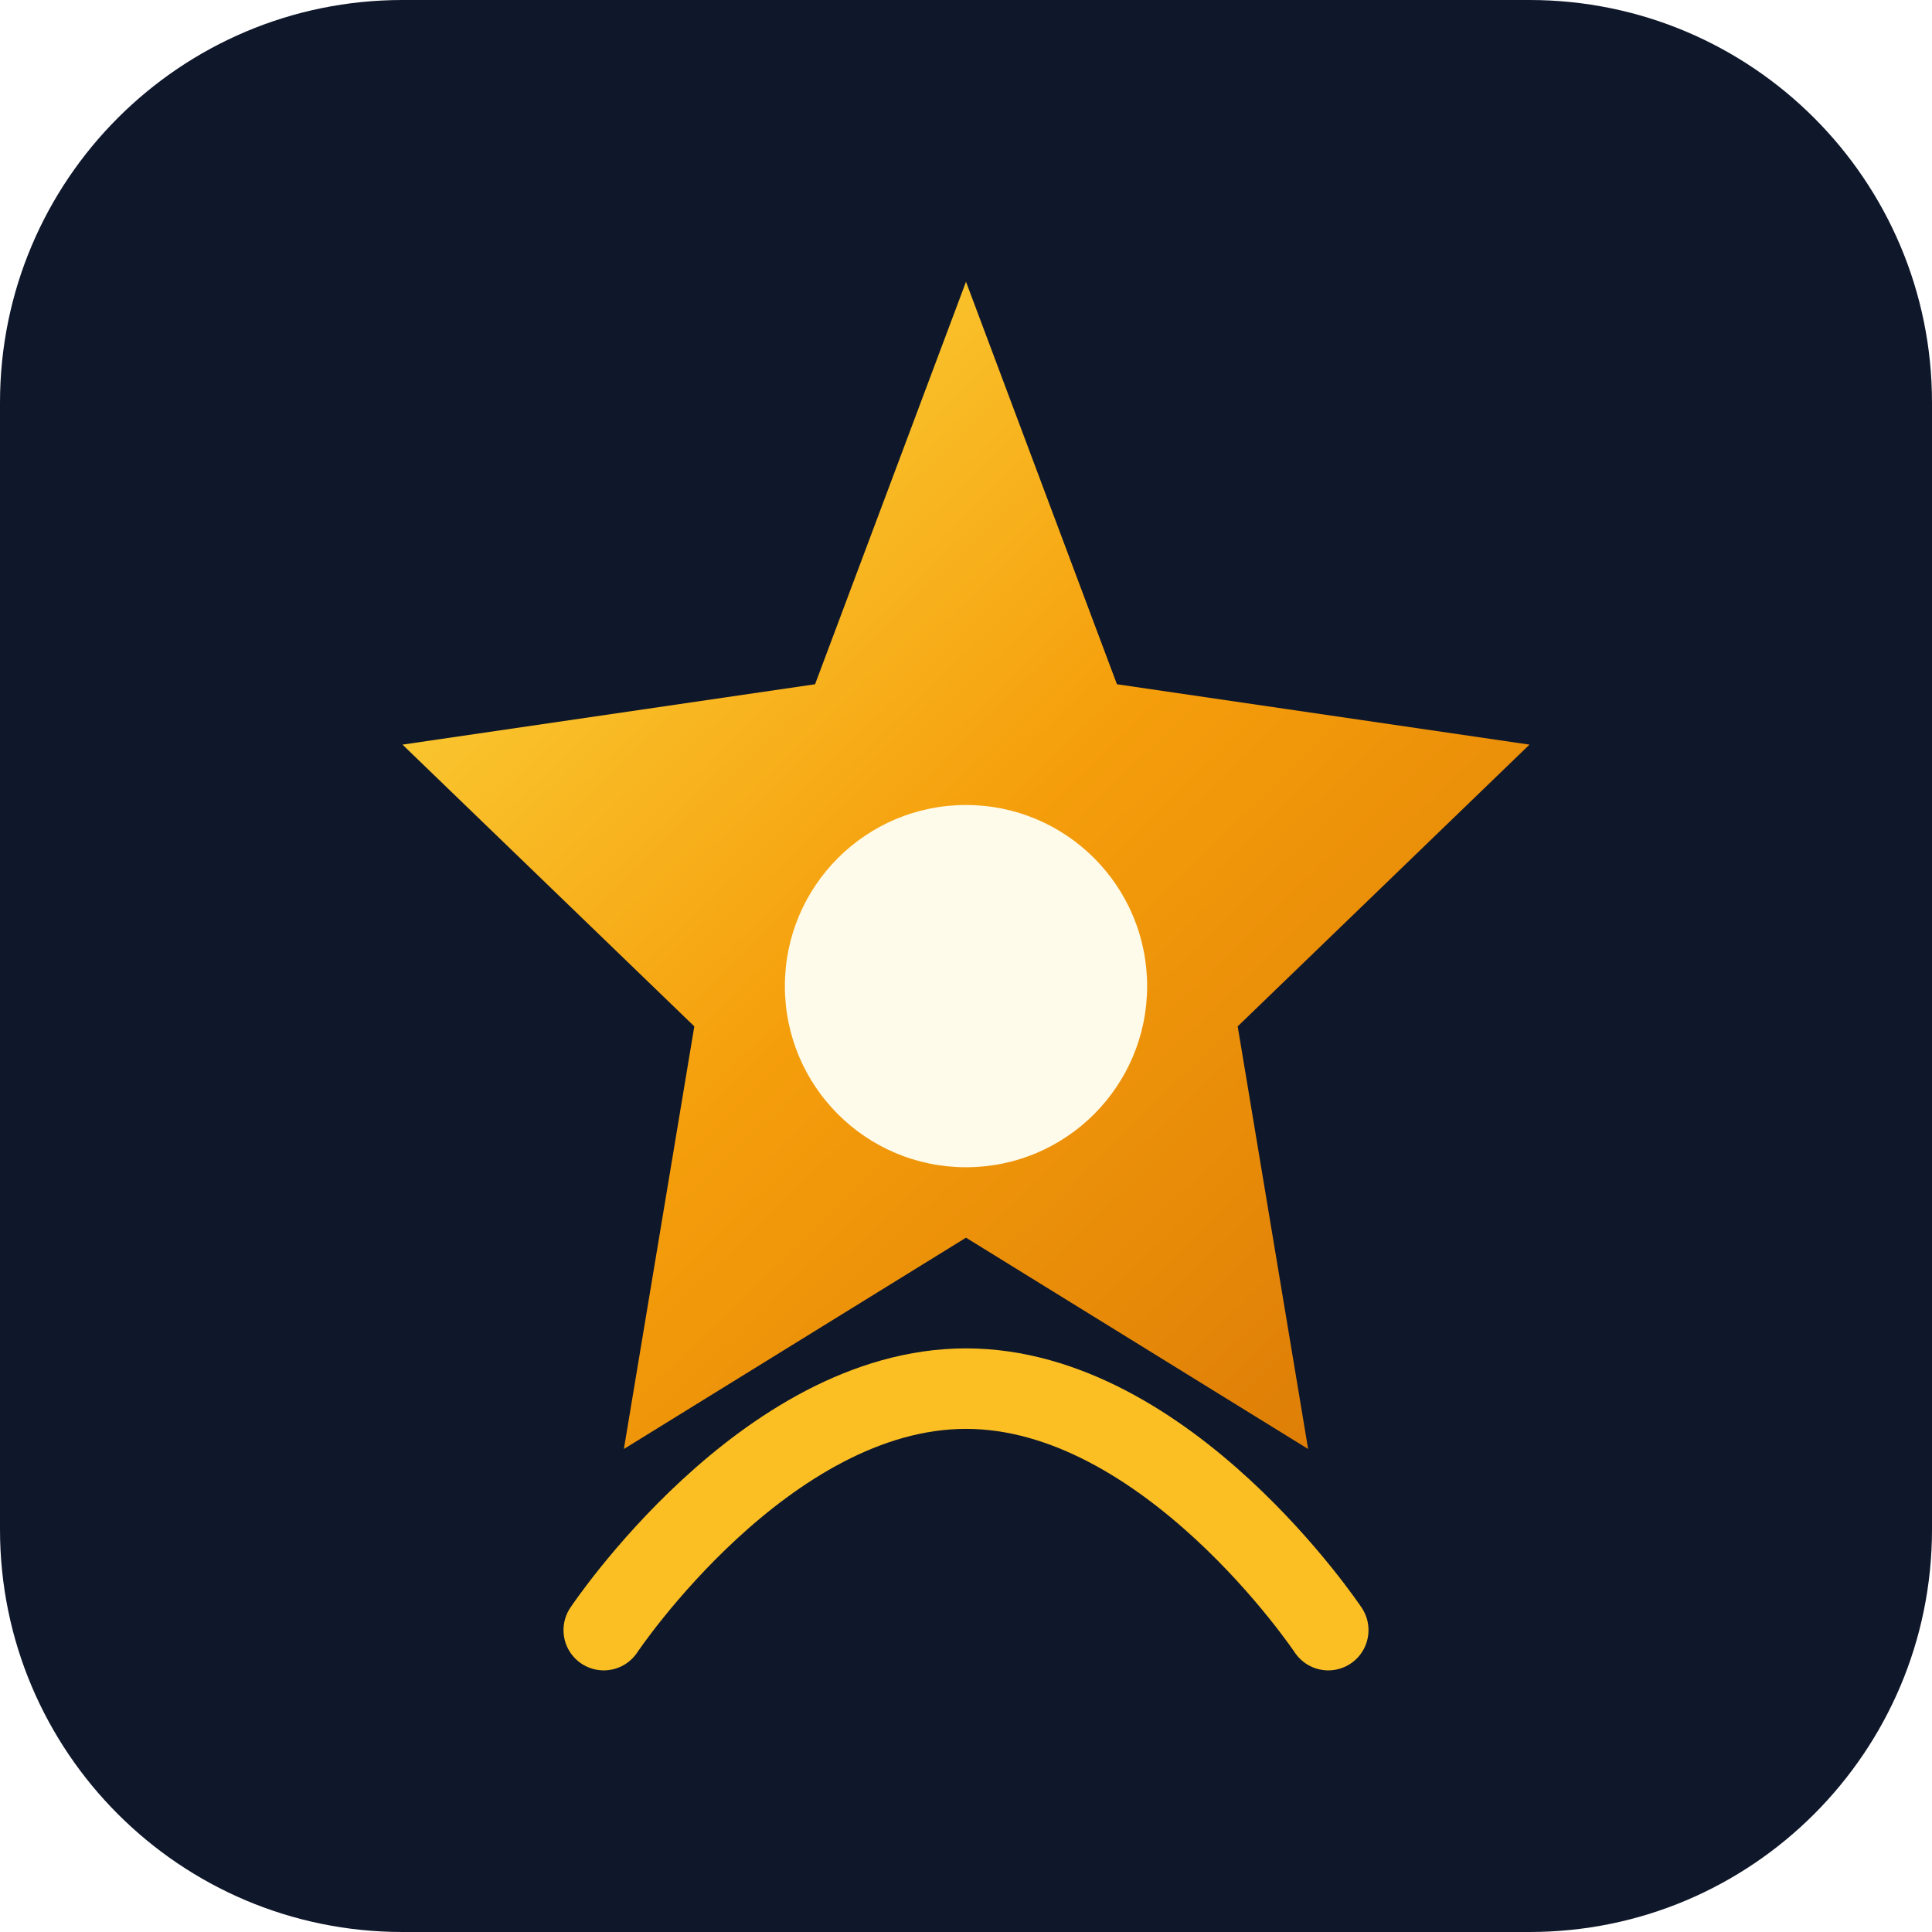
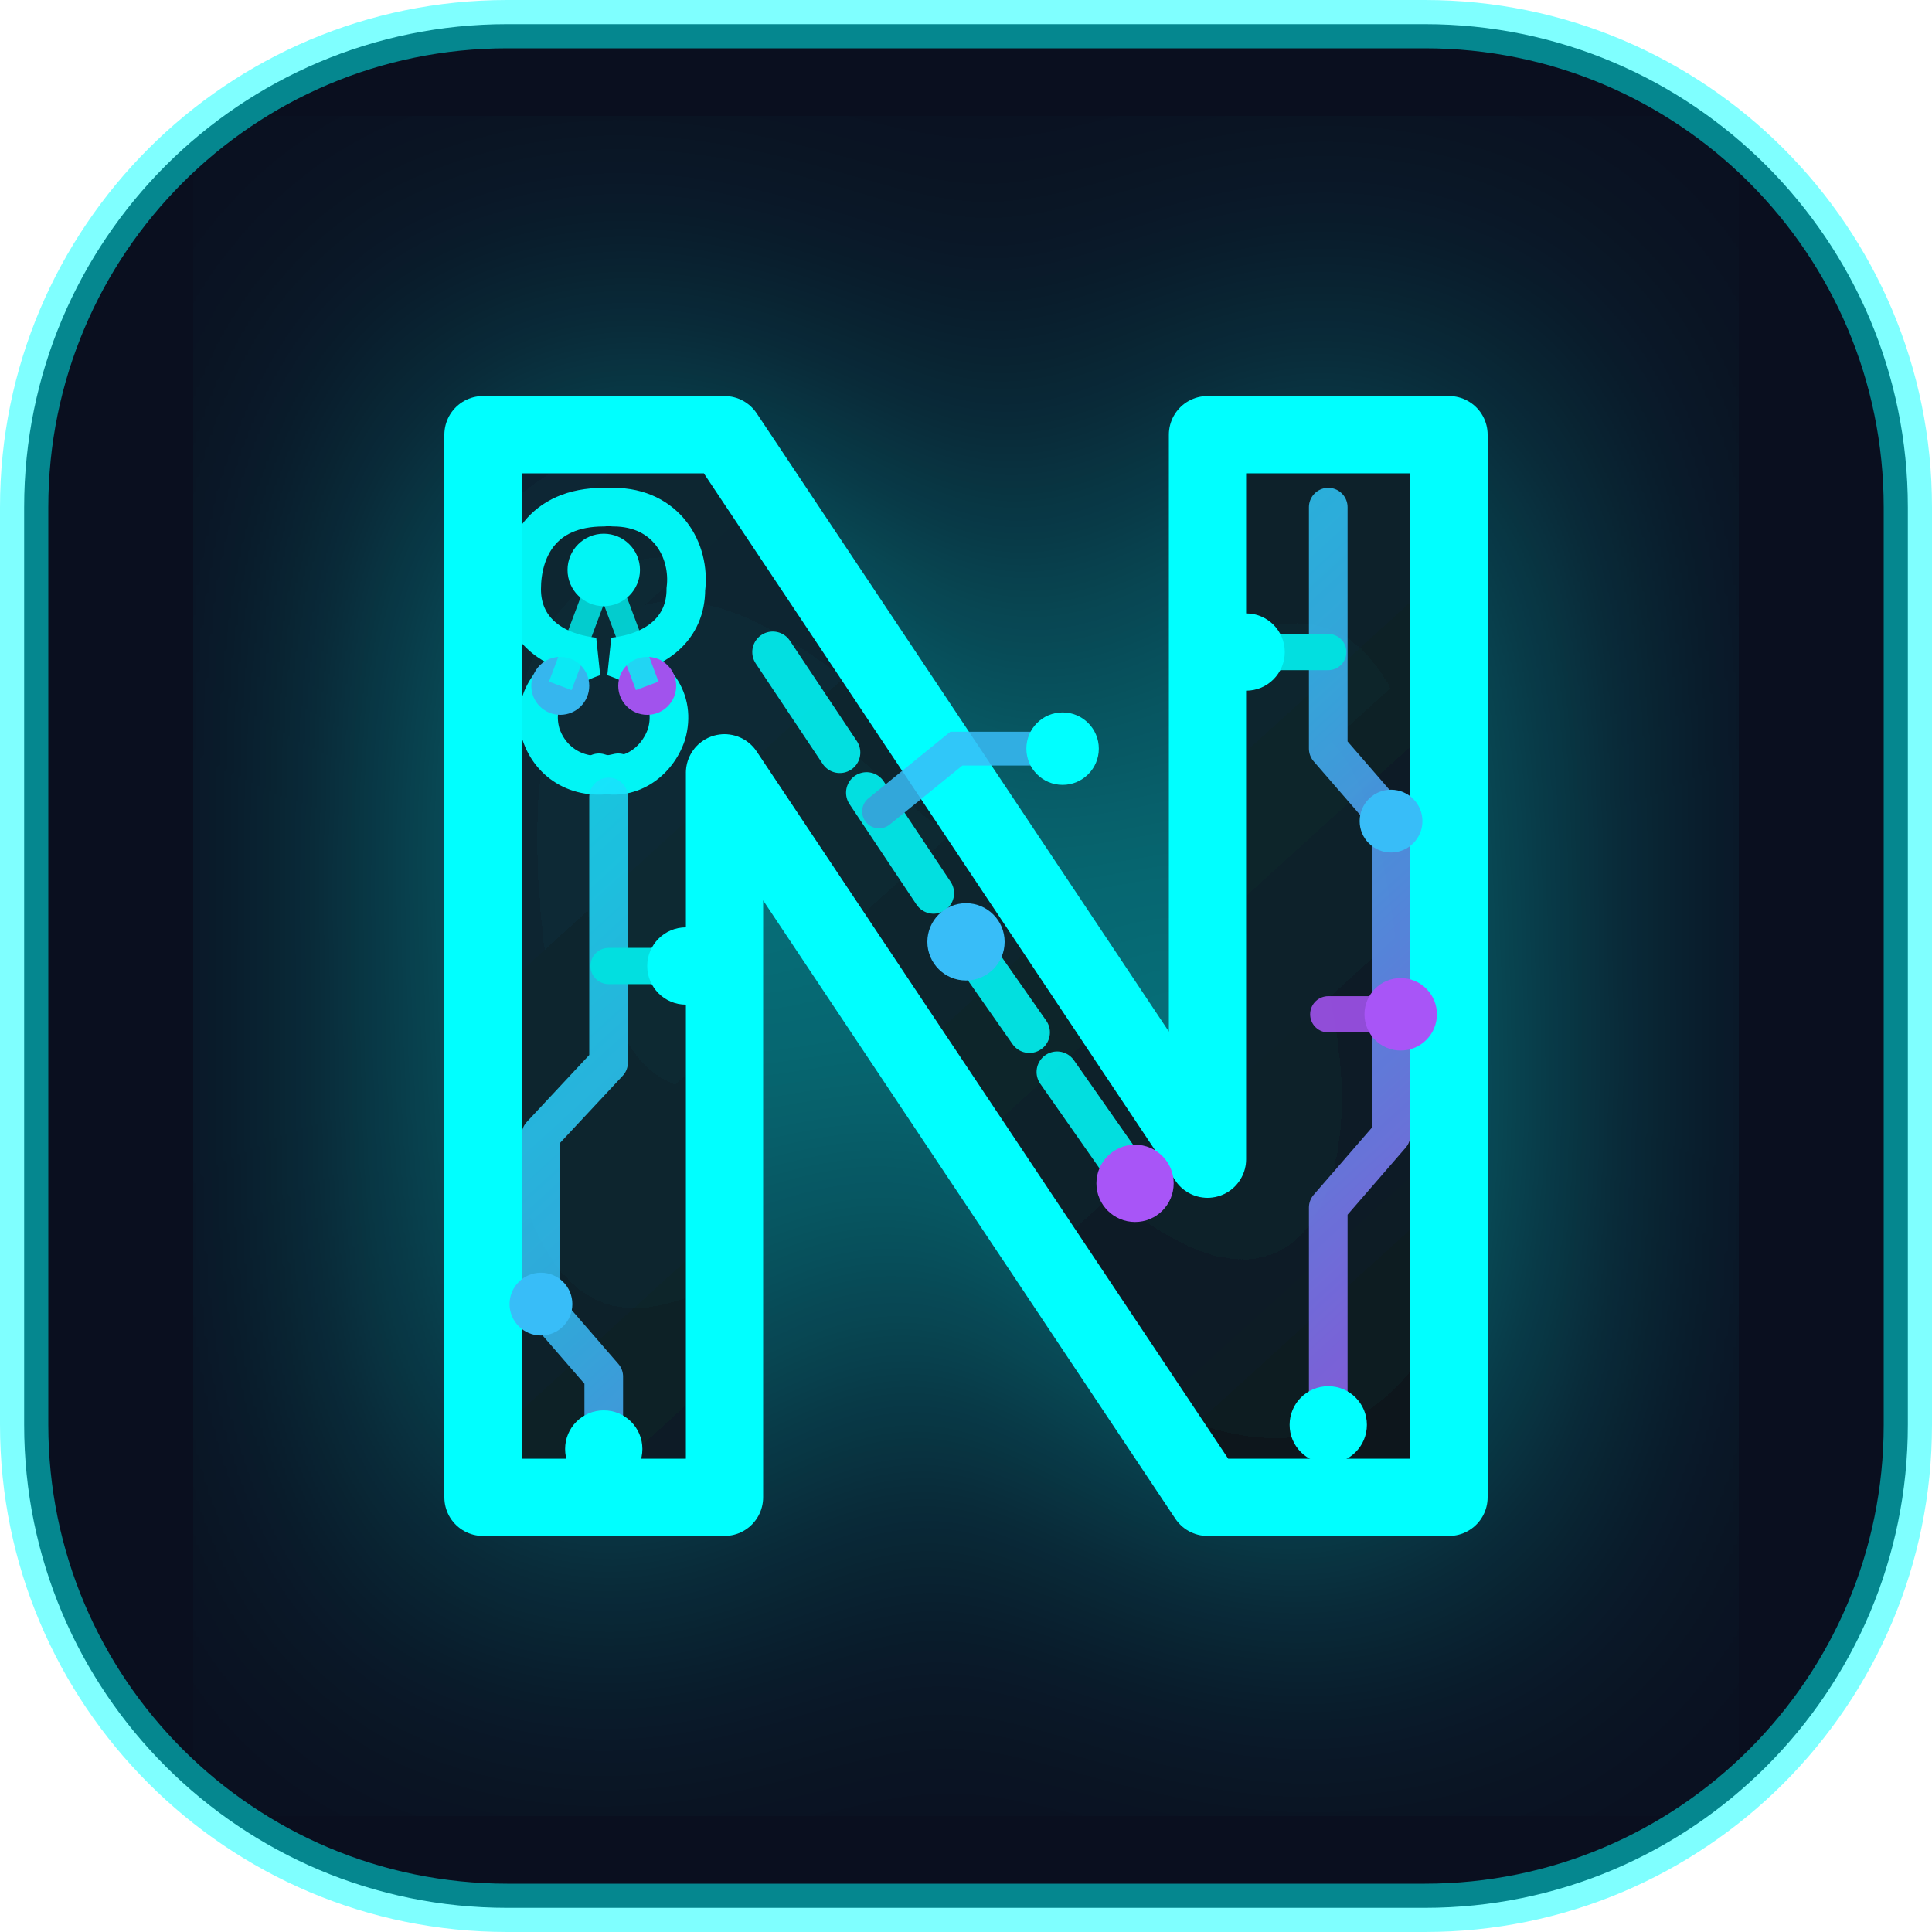
- <svg xmlns="http://www.w3.org/2000/svg" viewBox="0 0 192 192" fill="none">
-   <rect width="192" height="192" rx="40" fill="#0F172A" />
-   <path d="M96 28L111 68L152 74L123 102L130 144L96 123L62 144L69 102L40 74L81 68L96 28Z" fill="url(#sunGrad192)" />
-   <path d="M60 162C60 162 76 138 96 138C116 138 132 162 132 162" stroke="#FBBF24" stroke-width="8" stroke-linecap="round" />
-   <circle cx="96" cy="98" r="18" fill="#FFFBEB" />
+ <svg xmlns="http://www.w3.org/2000/svg" viewBox="0 0 40 40" width="192" height="192" fill="none">
  <defs>
-     <linearGradient id="sunGrad192" x1="40" y1="28" x2="152" y2="144" gradientUnits="userSpaceOnUse">
-       <stop stop-color="#FDE047" />
-       <stop offset="0.5" stop-color="#F59E0B" />
-       <stop offset="1" stop-color="#D97706" />
+     <filter id="neonCyanGlow" x="-30%" y="-30%" width="160%" height="160%">
+       <feDropShadow dx="0" dy="0" stdDeviation="2" flood-color="#00ffff" flood-opacity="0.95" />
+       <feDropShadow dx="0" dy="0" stdDeviation="4" flood-color="#00ffff" flood-opacity="0.5" />
+     </filter>
+     <linearGradient id="circuitCyanGrad" x1="10" y1="9" x2="30" y2="31" gradientUnits="userSpaceOnUse">
+       <stop offset="0%" stop-color="#00ffff" />
+       <stop offset="50%" stop-color="#38bdf8" />
+       <stop offset="100%" stop-color="#a855f7" />
+     </linearGradient>
+     <linearGradient id="innerNDark" x1="10" y1="9" x2="30" y2="31" gradientUnits="userSpaceOnUse">
+       <stop offset="0%" stop-color="#0f172a" stop-opacity="0.95" />
+       <stop offset="100%" stop-color="#090d16" stop-opacity="0.98" />
    </linearGradient>
  </defs>
+   <rect x="0.5" y="0.5" width="39" height="39" rx="10" fill="#0A0F1F" stroke="#00ffff" stroke-width="1" stroke-opacity="0.5" />
+   <path d="M 10 31 L 10 9 L 15 9 L 25 24 L 25 9 L 30 9 L 30 31 L 25 31 L 15 16 L 15 31 Z" fill="url(#innerNDark)" stroke="#00ffff" stroke-width="1.6" stroke-linejoin="round" filter="url(#neonCyanGlow)" />
+   <g id="miniBrainIcon" opacity="0.95">
+     <path d="M 12.5 10.5 C 11.2 10.5 10.8 11.4 10.8 12.2 C 10.8 13.0 11.4 13.5 12.3 13.6 C 11.4 13.9 11.0 14.5 11.2 15.2 C 11.4 15.8 12.0 16.2 12.8 16.0" fill="none" stroke="#00ffff" stroke-width="0.8" stroke-linecap="round" />
+     <path d="M 12.7 10.5 C 13.8 10.5 14.3 11.4 14.2 12.2 C 14.2 13.0 13.6 13.5 12.7 13.6 C 13.6 13.9 14.0 14.5 13.8 15.2 C 13.6 15.8 13.0 16.2 12.4 16.0" fill="none" stroke="#00ffff" stroke-width="0.8" stroke-linecap="round" />
+     <circle cx="12.5" cy="11.8" r="0.75" fill="#00ffff" />
+     <circle cx="11.6" cy="14.2" r="0.6" fill="#38bdf8" />
+     <circle cx="13.4" cy="14.2" r="0.6" fill="#a855f7" />
+     <line x1="12.5" y1="11.8" x2="11.6" y2="14.2" stroke="#00ffff" stroke-width="0.5" stroke-opacity="0.8" />
+     <line x1="12.5" y1="11.8" x2="13.4" y2="14.2" stroke="#00ffff" stroke-width="0.5" stroke-opacity="0.8" />
+   </g>
+   <g id="circuitBoardTraces" opacity="0.85">
+     <path d="M 12.6 16.5 V 22 L 11.2 23.5 V 27 L 12.5 28.5 V 30" fill="none" stroke="url(#circuitCyanGrad)" stroke-width="0.8" stroke-linecap="round" stroke-linejoin="round" />
+     <path d="M 12.6 20 H 14.2" fill="none" stroke="#00ffff" stroke-width="0.75" stroke-linecap="round" />
+     <path d="M 16 13.5 L 20 19.5 L 23.5 24.5" fill="none" stroke="#00ffff" stroke-width="0.85" stroke-dasharray="2.5 1" stroke-linecap="round" />
+     <path d="M 18.2 16.8 L 19.8 15.5 H 22" fill="none" stroke="#38bdf8" stroke-width="0.7" stroke-linecap="round" />
+     <path d="M 27.5 10.5 V 15.5 L 28.8 17 V 23.5 L 27.5 25 V 29.5" fill="none" stroke="url(#circuitCyanGrad)" stroke-width="0.8" stroke-linecap="round" stroke-linejoin="round" />
+     <path d="M 27.5 13.5 H 25.8" fill="none" stroke="#00ffff" stroke-width="0.75" stroke-linecap="round" />
+     <path d="M 27.5 21 H 29" fill="none" stroke="#a855f7" stroke-width="0.75" stroke-linecap="round" />
+   </g>
+   <g id="circuitDots">
+     <circle cx="14.2" cy="20" r="0.8" fill="#00ffff" />
+     <circle cx="12.5" cy="30" r="0.8" fill="#00ffff" />
+     <circle cx="11.2" cy="27" r="0.65" fill="#38bdf8" />
+     <circle cx="22" cy="15.5" r="0.75" fill="#00ffff" />
+     <circle cx="20" cy="19.5" r="0.8" fill="#38bdf8" />
+     <circle cx="23.5" cy="24.5" r="0.8" fill="#a855f7" />
+     <circle cx="25.8" cy="13.5" r="0.8" fill="#00ffff" />
+     <circle cx="28.8" cy="17" r="0.65" fill="#38bdf8" />
+     <circle cx="29" cy="21" r="0.75" fill="#a855f7" />
+     <circle cx="27.5" cy="29.5" r="0.8" fill="#00ffff" />
+   </g>
</svg>
